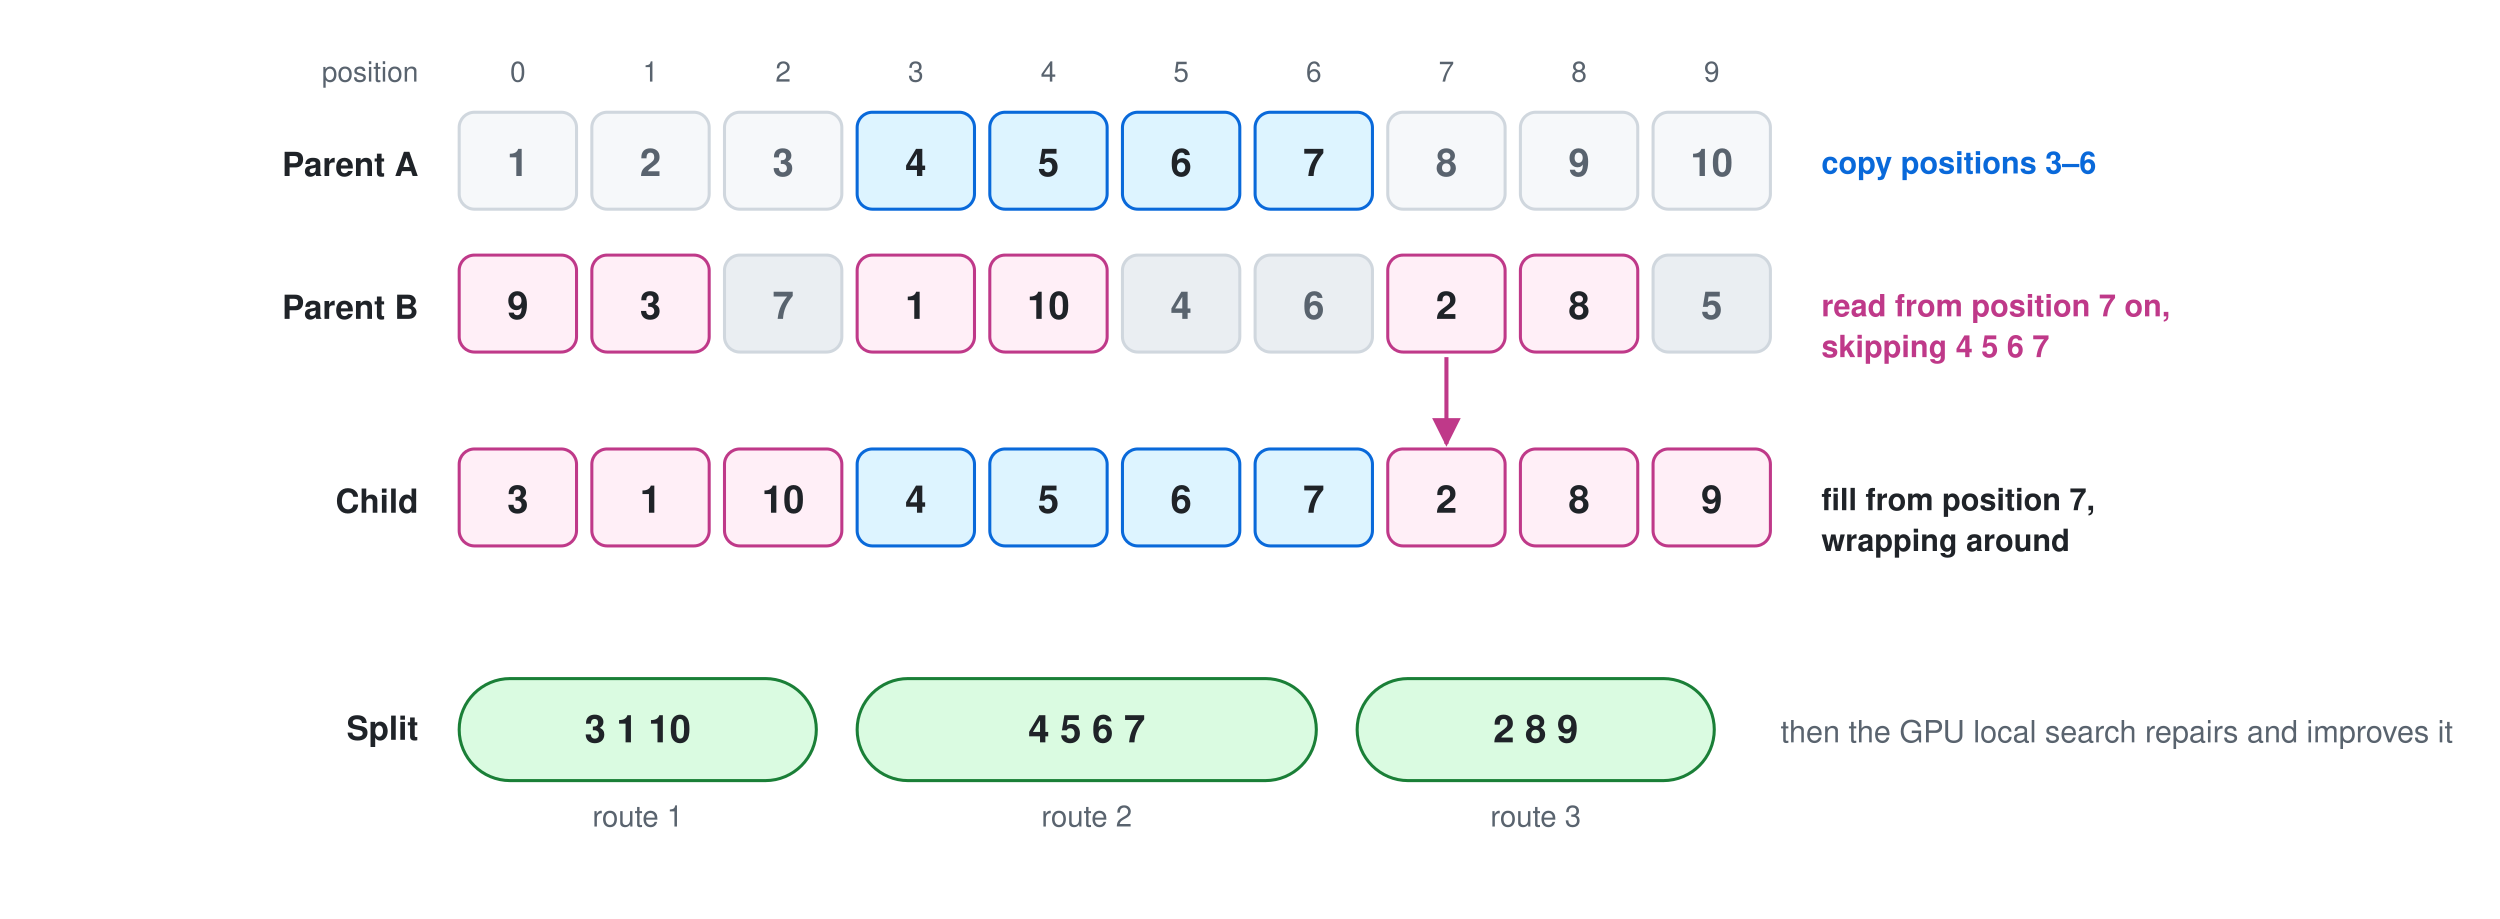
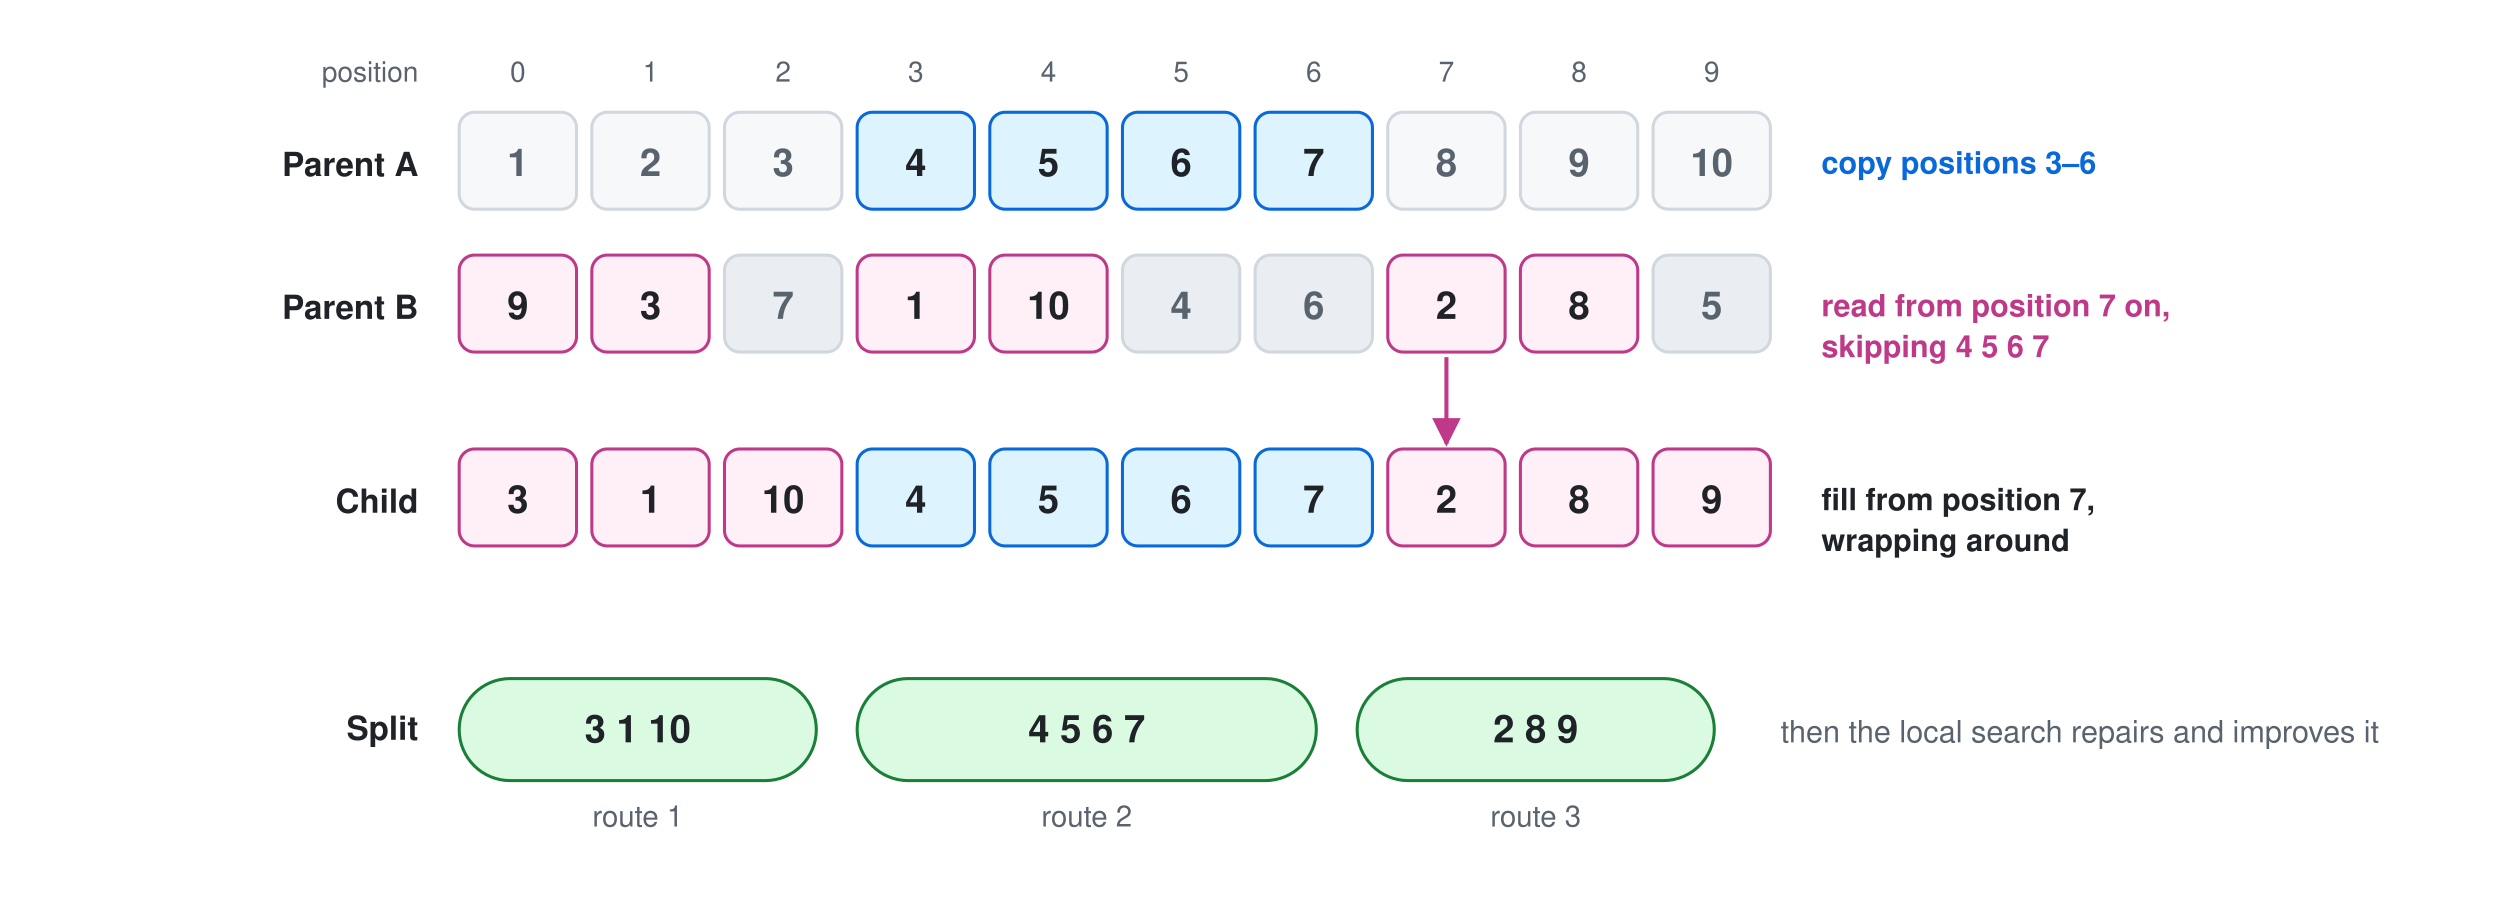
<svg xmlns="http://www.w3.org/2000/svg" viewBox="0 0 980 360" width="980" height="360" font-family="-apple-system, 'Segoe UI', Helvetica, Arial, sans-serif" role="img" aria-label="Order crossover of two giant tours, then Split into routes">
  <defs>
    <marker id="arrow-pink" viewBox="0 0 10 10" refX="9" refY="5" markerWidth="7" markerHeight="7" orient="auto-start-reverse">
      <path d="M 0 0 L 10 5 L 0 10 z" fill="#bf3989" />
    </marker>
  </defs>
  <text x="203.0" y="32" font-size="11" font-weight="400" fill="#59636e" text-anchor="middle">0</text>
  <text x="255.0" y="32" font-size="11" font-weight="400" fill="#59636e" text-anchor="middle">1</text>
  <text x="307.0" y="32" font-size="11" font-weight="400" fill="#59636e" text-anchor="middle">2</text>
  <text x="359.0" y="32" font-size="11" font-weight="400" fill="#59636e" text-anchor="middle">3</text>
  <text x="411.0" y="32" font-size="11" font-weight="400" fill="#59636e" text-anchor="middle">4</text>
  <text x="463.0" y="32" font-size="11" font-weight="400" fill="#59636e" text-anchor="middle">5</text>
  <text x="515.0" y="32" font-size="11" font-weight="400" fill="#59636e" text-anchor="middle">6</text>
  <text x="567.0" y="32" font-size="11" font-weight="400" fill="#59636e" text-anchor="middle">7</text>
  <text x="619.0" y="32" font-size="11" font-weight="400" fill="#59636e" text-anchor="middle">8</text>
  <text x="671.0" y="32" font-size="11" font-weight="400" fill="#59636e" text-anchor="middle">9</text>
  <text x="164" y="32" font-size="11" font-weight="400" fill="#59636e" text-anchor="end">position</text>
  <text x="164" y="69" font-size="13" font-weight="600" fill="#1f2328" text-anchor="end">Parent A</text>
  <rect x="180" y="44" width="46" height="38" rx="6" fill="#f6f8fa" stroke="#d0d7de" stroke-width="1.2" />
  <text x="203.0" y="69" font-size="15" font-weight="600" fill="#59636e" text-anchor="middle">1</text>
  <rect x="232" y="44" width="46" height="38" rx="6" fill="#f6f8fa" stroke="#d0d7de" stroke-width="1.2" />
  <text x="255.0" y="69" font-size="15" font-weight="600" fill="#59636e" text-anchor="middle">2</text>
  <rect x="284" y="44" width="46" height="38" rx="6" fill="#f6f8fa" stroke="#d0d7de" stroke-width="1.2" />
  <text x="307.0" y="69" font-size="15" font-weight="600" fill="#59636e" text-anchor="middle">3</text>
  <rect x="336" y="44" width="46" height="38" rx="6" fill="#ddf4ff" stroke="#0969da" stroke-width="1.2" />
  <text x="359.0" y="69" font-size="15" font-weight="600" fill="#1f2328" text-anchor="middle">4</text>
  <rect x="388" y="44" width="46" height="38" rx="6" fill="#ddf4ff" stroke="#0969da" stroke-width="1.2" />
  <text x="411.0" y="69" font-size="15" font-weight="600" fill="#1f2328" text-anchor="middle">5</text>
  <rect x="440" y="44" width="46" height="38" rx="6" fill="#ddf4ff" stroke="#0969da" stroke-width="1.2" />
  <text x="463.0" y="69" font-size="15" font-weight="600" fill="#1f2328" text-anchor="middle">6</text>
  <rect x="492" y="44" width="46" height="38" rx="6" fill="#ddf4ff" stroke="#0969da" stroke-width="1.2" />
  <text x="515.0" y="69" font-size="15" font-weight="600" fill="#1f2328" text-anchor="middle">7</text>
  <rect x="544" y="44" width="46" height="38" rx="6" fill="#f6f8fa" stroke="#d0d7de" stroke-width="1.2" />
  <text x="567.0" y="69" font-size="15" font-weight="600" fill="#59636e" text-anchor="middle">8</text>
  <rect x="596" y="44" width="46" height="38" rx="6" fill="#f6f8fa" stroke="#d0d7de" stroke-width="1.2" />
  <text x="619.0" y="69" font-size="15" font-weight="600" fill="#59636e" text-anchor="middle">9</text>
  <rect x="648" y="44" width="46" height="38" rx="6" fill="#f6f8fa" stroke="#d0d7de" stroke-width="1.2" />
  <text x="671.0" y="69" font-size="15" font-weight="600" fill="#59636e" text-anchor="middle">10</text>
  <text x="164" y="125" font-size="13" font-weight="600" fill="#1f2328" text-anchor="end">Parent B</text>
  <rect x="180" y="100" width="46" height="38" rx="6" fill="#ffeff7" stroke="#bf3989" stroke-width="1.2" />
  <text x="203.0" y="125" font-size="15" font-weight="600" fill="#1f2328" text-anchor="middle">9</text>
  <rect x="232" y="100" width="46" height="38" rx="6" fill="#ffeff7" stroke="#bf3989" stroke-width="1.2" />
  <text x="255.0" y="125" font-size="15" font-weight="600" fill="#1f2328" text-anchor="middle">3</text>
  <rect x="284" y="100" width="46" height="38" rx="6" fill="#eaeef2" stroke="#d0d7de" stroke-width="1.2" />
  <text x="307.0" y="125" font-size="15" font-weight="600" fill="#59636e" text-anchor="middle">7</text>
  <rect x="336" y="100" width="46" height="38" rx="6" fill="#ffeff7" stroke="#bf3989" stroke-width="1.2" />
  <text x="359.0" y="125" font-size="15" font-weight="600" fill="#1f2328" text-anchor="middle">1</text>
  <rect x="388" y="100" width="46" height="38" rx="6" fill="#ffeff7" stroke="#bf3989" stroke-width="1.2" />
  <text x="411.0" y="125" font-size="15" font-weight="600" fill="#1f2328" text-anchor="middle">10</text>
  <rect x="440" y="100" width="46" height="38" rx="6" fill="#eaeef2" stroke="#d0d7de" stroke-width="1.2" />
  <text x="463.0" y="125" font-size="15" font-weight="600" fill="#59636e" text-anchor="middle">4</text>
  <rect x="492" y="100" width="46" height="38" rx="6" fill="#eaeef2" stroke="#d0d7de" stroke-width="1.2" />
  <text x="515.0" y="125" font-size="15" font-weight="600" fill="#59636e" text-anchor="middle">6</text>
  <rect x="544" y="100" width="46" height="38" rx="6" fill="#ffeff7" stroke="#bf3989" stroke-width="1.2" />
  <text x="567.0" y="125" font-size="15" font-weight="600" fill="#1f2328" text-anchor="middle">2</text>
  <rect x="596" y="100" width="46" height="38" rx="6" fill="#ffeff7" stroke="#bf3989" stroke-width="1.2" />
  <text x="619.0" y="125" font-size="15" font-weight="600" fill="#1f2328" text-anchor="middle">8</text>
  <rect x="648" y="100" width="46" height="38" rx="6" fill="#eaeef2" stroke="#d0d7de" stroke-width="1.2" />
  <text x="671.0" y="125" font-size="15" font-weight="600" fill="#59636e" text-anchor="middle">5</text>
  <text x="164" y="201" font-size="13" font-weight="600" fill="#1f2328" text-anchor="end">Child</text>
  <rect x="180" y="176" width="46" height="38" rx="6" fill="#ffeff7" stroke="#bf3989" stroke-width="1.2" />
  <text x="203.0" y="201" font-size="15" font-weight="600" fill="#1f2328" text-anchor="middle">3</text>
  <rect x="232" y="176" width="46" height="38" rx="6" fill="#ffeff7" stroke="#bf3989" stroke-width="1.2" />
  <text x="255.0" y="201" font-size="15" font-weight="600" fill="#1f2328" text-anchor="middle">1</text>
  <rect x="284" y="176" width="46" height="38" rx="6" fill="#ffeff7" stroke="#bf3989" stroke-width="1.2" />
  <text x="307.0" y="201" font-size="15" font-weight="600" fill="#1f2328" text-anchor="middle">10</text>
  <rect x="336" y="176" width="46" height="38" rx="6" fill="#ddf4ff" stroke="#0969da" stroke-width="1.2" />
  <text x="359.0" y="201" font-size="15" font-weight="600" fill="#1f2328" text-anchor="middle">4</text>
  <rect x="388" y="176" width="46" height="38" rx="6" fill="#ddf4ff" stroke="#0969da" stroke-width="1.2" />
  <text x="411.0" y="201" font-size="15" font-weight="600" fill="#1f2328" text-anchor="middle">5</text>
  <rect x="440" y="176" width="46" height="38" rx="6" fill="#ddf4ff" stroke="#0969da" stroke-width="1.2" />
  <text x="463.0" y="201" font-size="15" font-weight="600" fill="#1f2328" text-anchor="middle">6</text>
  <rect x="492" y="176" width="46" height="38" rx="6" fill="#ddf4ff" stroke="#0969da" stroke-width="1.2" />
  <text x="515.0" y="201" font-size="15" font-weight="600" fill="#1f2328" text-anchor="middle">7</text>
  <rect x="544" y="176" width="46" height="38" rx="6" fill="#ffeff7" stroke="#bf3989" stroke-width="1.2" />
  <text x="567.0" y="201" font-size="15" font-weight="600" fill="#1f2328" text-anchor="middle">2</text>
  <rect x="596" y="176" width="46" height="38" rx="6" fill="#ffeff7" stroke="#bf3989" stroke-width="1.2" />
  <text x="619.0" y="201" font-size="15" font-weight="600" fill="#1f2328" text-anchor="middle">8</text>
  <rect x="648" y="176" width="46" height="38" rx="6" fill="#ffeff7" stroke="#bf3989" stroke-width="1.2" />
  <text x="671.0" y="201" font-size="15" font-weight="600" fill="#1f2328" text-anchor="middle">9</text>
  <text x="714" y="68" font-size="12" font-weight="600" fill="#0969da" text-anchor="start">copy positions 3–6</text>
  <text x="714" y="124" font-size="12" font-weight="600" fill="#bf3989" text-anchor="start">read from position 7 on,</text>
  <text x="714" y="140" font-size="12" font-weight="600" fill="#bf3989" text-anchor="start">skipping 4 5 6 7</text>
  <text x="714" y="200" font-size="12" font-weight="600" fill="#1f2328" text-anchor="start">fill from position 7,</text>
  <text x="714" y="216" font-size="12" font-weight="600" fill="#1f2328" text-anchor="start">wrapping around</text>
  <path d="M 567 140 L 567 174" fill="none" stroke="#bf3989" stroke-width="1.6" stroke-linejoin="round" marker-end="url(#arrow-pink)" />
  <text x="164" y="290" font-size="13" font-weight="600" fill="#1f2328" text-anchor="end">Split</text>
  <rect x="180" y="266" width="140" height="40" rx="20" fill="#dafbe1" stroke="#1a7f37" stroke-width="1.2" />
  <text x="250.0" y="291" font-size="15" font-weight="600" fill="#1f2328" text-anchor="middle">3  1  10</text>
  <text x="250.0" y="324" font-size="11.5" font-weight="400" fill="#59636e" text-anchor="middle">route 1</text>
  <rect x="336" y="266" width="180" height="40" rx="20" fill="#dafbe1" stroke="#1a7f37" stroke-width="1.2" />
  <text x="426.0" y="291" font-size="15" font-weight="600" fill="#1f2328" text-anchor="middle">4  5  6  7</text>
  <text x="426.0" y="324" font-size="11.5" font-weight="400" fill="#59636e" text-anchor="middle">route 2</text>
  <rect x="532" y="266" width="140" height="40" rx="20" fill="#dafbe1" stroke="#1a7f37" stroke-width="1.2" />
  <text x="602.0" y="291" font-size="15" font-weight="600" fill="#1f2328" text-anchor="middle">2  8  9</text>
  <text x="602.0" y="324" font-size="11.5" font-weight="400" fill="#59636e" text-anchor="middle">route 3</text>
-   <text x="698" y="291" font-size="12" font-weight="400" fill="#59636e" text-anchor="start">then the GPU local search repairs and improves it</text>
+   <text x="698" y="291" font-size="12" font-weight="400" fill="#59636e" text-anchor="start">then the local search repairs and improves it</text>
</svg>
